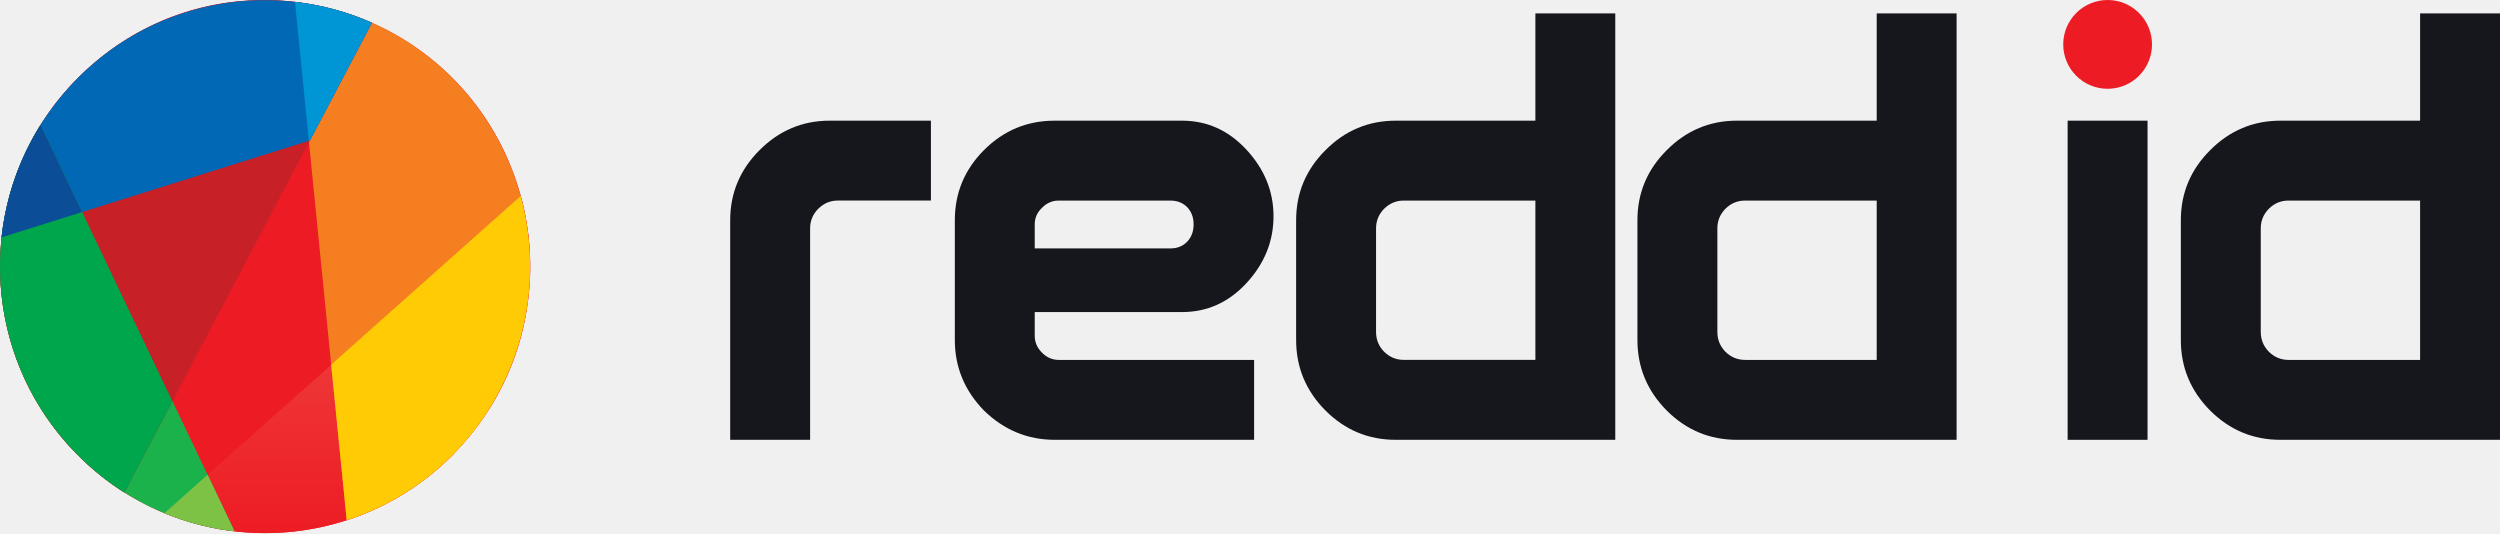
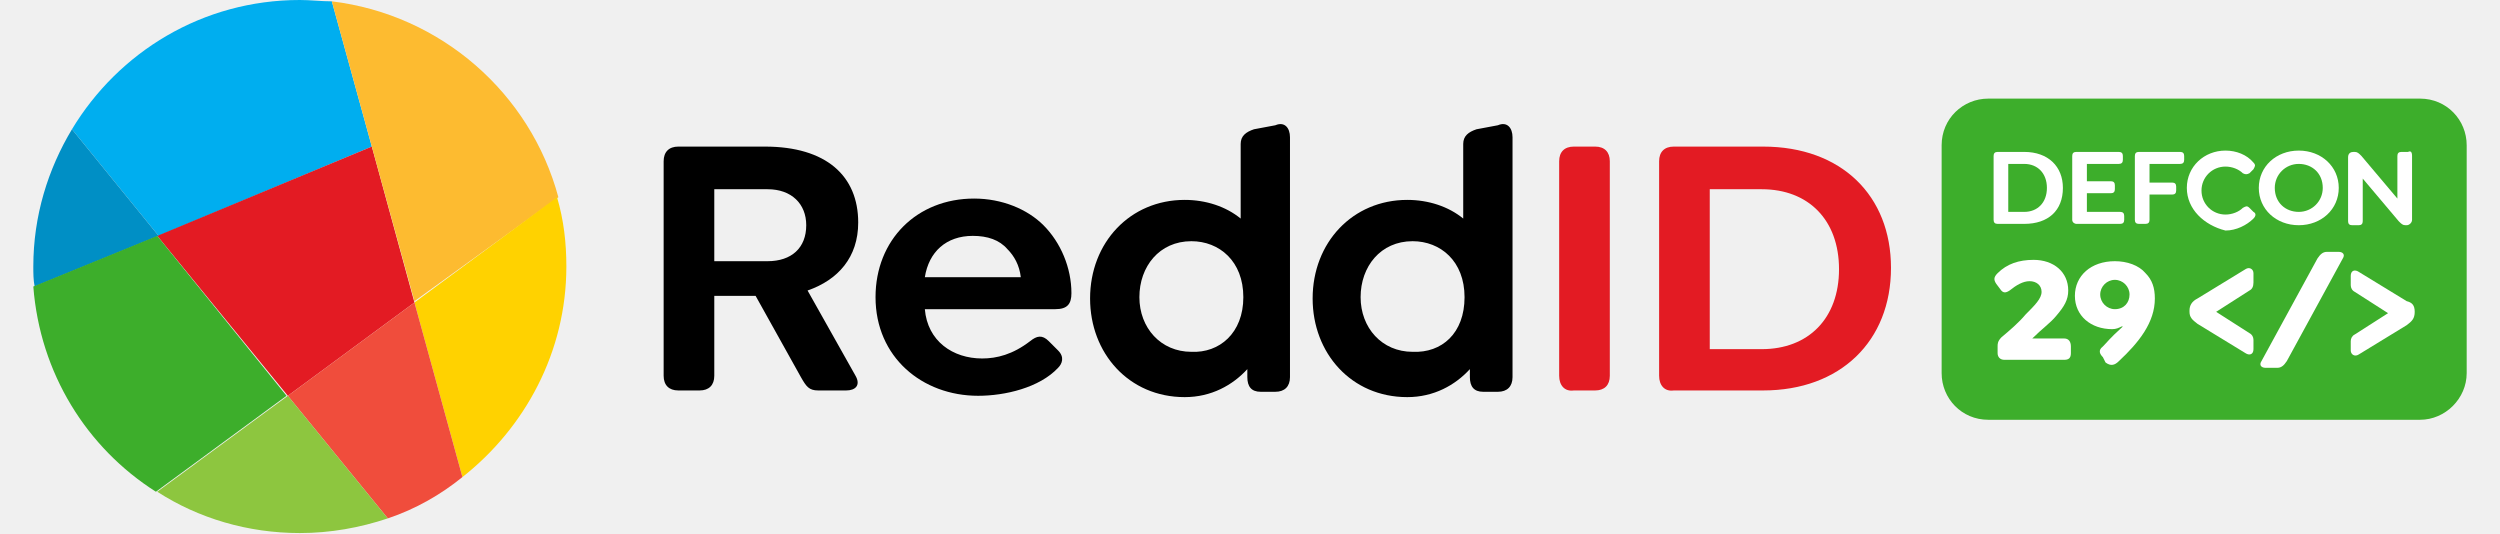
- <svg xmlns="http://www.w3.org/2000/svg" version="1.1" id="Layer_1" x="0px" y="0px" width="187.578px" height="40px" viewBox="0 0 187.578 40" enable-background="new 0 0 187.578 40" xml:space="preserve">
-   <g id="Text_1_">
-     <path fill="#15171D" d="M54.788,33h5.996V17.139c0-0.575,0.203-1.065,0.61-1.474c0.413-0.413,0.903-0.617,1.472-0.617h6.982V9.053   h-7.586c-2.047,0-3.798,0.739-5.267,2.207c-1.468,1.468-2.208,3.219-2.208,5.267V33L54.788,33z" />
+ <svg xmlns="http://www.w3.org/2000/svg" version="1.1" id="Layer_1" x="0px" y="0px" viewBox="0 0 187.6 40" style="enable-background:new 0 0 187.6 40;" xml:space="preserve">
+   <style type="text/css">
+ 	.st0{fill:#E31B23;}
+ 	.st1{fill:#00AEEF;}
+ 	.st2{fill:#008FC5;}
+ 	.st3{fill:#FDBB30;}
+ 	.st4{fill:#FFD200;}
+ 	.st5{fill:#F04D3C;}
+ 	.st6{fill:#3DAE2B;}
+ 	.st7{fill:#8DC63F;}
+ 	.st8{fill:#FFFFFF;}
+ </style>
+   <g>
    <g>
-       <path fill="#15171D" d="M181.583,1.007v8.047h-10.478c-2.047,0-3.801,0.736-5.267,2.207c-1.473,1.467-2.207,3.219-2.207,5.267    v8.982c0,2.057,0.736,3.822,2.207,5.301c1.468,1.459,3.22,2.189,5.267,2.189h16.472v-8.047V9.054V1.007H181.583z M181.583,24.953    v2.051h-9.873c-0.567,0-1.06-0.203-1.471-0.609c-0.406-0.412-0.611-0.91-0.611-1.492v-7.771c0-0.567,0.203-1.06,0.611-1.473    c0.411-0.406,0.899-0.61,1.471-0.61h9.873V24.953z" />
-       <polygon fill="#15171D" points="161.132,33 155.137,33 155.137,9.054 161.132,9.054   " />
-       <circle fill="#ED1C24" cx="158.137" cy="3.331" r="3.331" />
+       <g>
+         <path d="M64.2,28.2c0.4,0.7,0,1.1-0.7,1.1h-2.1c-0.7,0-0.9-0.3-1.3-1l-3.4-6.1h-3.1v6c0,0.7-0.4,1.1-1.1,1.1h-1.6     c-0.7,0-1.1-0.4-1.1-1.1V12.1c0-0.7,0.4-1.1,1.1-1.1h6.5c4.6,0,7,2.2,7,5.7c0,2.6-1.5,4.3-3.8,5.1L64.2,28.2z M53.6,19.6h4     c1.8,0,2.9-1,2.9-2.7c0-1.6-1.1-2.7-2.9-2.7h-4V19.6z" />
+         <path d="M73.7,26.9c1.1,0,2.3-0.3,3.6-1.3c0.5-0.4,0.9-0.5,1.4,0l0.7,0.7c0.5,0.5,0.3,1,0,1.3c-1.4,1.5-4,2.1-6,2.1     c-4.2,0-7.7-2.9-7.7-7.4c0-4.3,3.1-7.4,7.4-7.4c2.1,0,4,0.8,5.2,2c1.3,1.3,2.1,3.2,2.1,5.1c0,0.8-0.3,1.2-1.2,1.2h-9.8     C69.6,25.6,71.5,26.9,73.7,26.9z M69.4,20.8h7.2c-0.1-0.9-0.5-1.6-1-2.1c-0.6-0.7-1.5-1-2.6-1C71,17.7,69.7,18.9,69.4,20.8z" />
+         <path d="M96.8,10.3v18c0,0.7-0.4,1.1-1.1,1.1h-1.1c-0.7,0-1-0.4-1-1.1v-0.6c-1.1,1.2-2.7,2.1-4.7,2.1c-4.2,0-7.1-3.3-7.1-7.4     c0-4.2,3-7.4,7.1-7.4c1.6,0,3.1,0.5,4.2,1.4v-5.6c0-0.6,0.4-0.9,1-1.1l1.6-0.3C96.4,9.1,96.8,9.6,96.8,10.3z M93.3,22.3     c0-2.7-1.8-4.2-3.9-4.2c-2.4,0-3.9,1.9-3.9,4.2c0,2.3,1.6,4.1,3.9,4.1C91.5,26.5,93.3,25,93.3,22.3z" />
+         <path d="M113.5,10.3v18c0,0.7-0.4,1.1-1.1,1.1h-1.1c-0.7,0-1-0.4-1-1.1v-0.6c-1.1,1.2-2.7,2.1-4.7,2.1c-4.2,0-7.1-3.3-7.1-7.4     c0-4.2,3-7.4,7.1-7.4c1.6,0,3.1,0.5,4.2,1.4v-5.6c0-0.6,0.4-0.9,1-1.1l1.6-0.3C113.1,9.1,113.5,9.6,113.5,10.3z M109.9,22.3     c0-2.7-1.8-4.2-3.9-4.2c-2.4,0-3.9,1.9-3.9,4.2c0,2.3,1.6,4.1,3.9,4.1C108.2,26.5,109.9,25,109.9,22.3z" />
+         <path class="st0" d="M117,28.2V12.1c0-0.7,0.4-1.1,1.1-1.1h1.6c0.7,0,1.1,0.4,1.1,1.1v16.1c0,0.7-0.4,1.1-1.1,1.1h-1.6     C117.4,29.4,117,28.9,117,28.2z" />
+         <path class="st0" d="M124.5,28.2V12.1c0-0.7,0.4-1.1,1.1-1.1h6.7c5.9,0,9.6,3.7,9.6,9.1c0,5.5-3.8,9.2-9.6,9.2h-6.7     C124.9,29.4,124.5,28.9,124.5,28.2z M132.2,26.2c3.5,0,5.8-2.3,5.8-6c0-3.7-2.3-6-5.8-6h-3.9v12H132.2z" />
+       </g>
+       <g>
+         <path class="st1" d="M24.9,0.1C24.1,0.1,23.3,0,22.5,0C15.2,0,8.9,3.9,5.4,9.7l6.5,8L27.9,11L24.9,0.1z" />
+         <polygon class="st0" points="27.9,11 11.8,17.7 21.6,29.7 31.1,22.7    " />
+         <path class="st2" d="M5.4,9.7c-1.8,3-2.9,6.5-2.9,10.3c0,0.5,0,1,0.1,1.5l9.3-3.8L5.4,9.7z" />
+         <path class="st3" d="M41.9,14.8C39.8,7,33.1,1.1,24.9,0.1l6.2,22.5L41.9,14.8z" />
+         <path class="st4" d="M31.1,22.7l3.6,13.1c4.7-3.7,7.8-9.4,7.8-15.8c0-1.8-0.2-3.5-0.7-5.2L31.1,22.7z" />
+         <path class="st5" d="M21.6,29.7l7.5,9.2c2.1-0.7,4-1.8,5.6-3.1l-3.6-13.1L21.6,29.7z" />
+         <path class="st6" d="M11.8,17.7l-9.3,3.8c0.5,6.5,4,12.1,9.2,15.4l9.8-7.2L11.8,17.7z" />
+         <path class="st7" d="M11.8,36.9c3.1,2,6.8,3.1,10.7,3.1c2.3,0,4.5-0.4,6.6-1.1l-7.5-9.2L11.8,36.9z" />
+       </g>
    </g>
-     <path fill="#15171D" d="M140.811,1.006v8.047h-10.479c-2.047,0-3.8,0.736-5.267,2.207c-1.473,1.467-2.207,3.219-2.207,5.267v8.981   c0,2.059,0.736,3.822,2.207,5.303c1.468,1.459,3.22,2.189,5.267,2.189h16.474v-8.047V9.054V1.006H140.811z M140.811,24.953v2.051   h-9.873c-0.57,0-1.062-0.203-1.474-0.609c-0.405-0.412-0.608-0.91-0.608-1.492v-7.771c0-0.567,0.203-1.06,0.608-1.473   c0.412-0.406,0.901-0.61,1.474-0.61h9.873V24.953z" />
-     <path fill="#15171D" d="M78.182,26.459c-0.365-0.359-0.545-0.783-0.545-1.262v-1.783h11.057c1.88,0,3.49-0.723,4.83-2.172   c1.352-1.465,2.029-3.135,2.029-5.021c0-1.867-0.68-3.53-2.035-4.995c-1.342-1.448-2.949-2.172-4.836-2.172H79.12   c-2.053,0-3.816,0.736-5.29,2.207c-1.46,1.467-2.188,3.22-2.188,5.265v8.981c0,2.035,0.729,3.802,2.195,5.304   C75.339,32.27,77.11,33,79.145,33h14.953v-5.996H79.444C78.964,27.004,78.54,26.826,78.182,26.459z M77.637,16.832   c0-0.479,0.178-0.89,0.545-1.238c0.356-0.365,0.775-0.545,1.256-0.545h8.371c0.521,0,0.944,0.167,1.27,0.497   c0.316,0.335,0.479,0.766,0.479,1.287c0,0.526-0.162,0.962-0.479,1.298c-0.324,0.34-0.748,0.508-1.27,0.508H77.637V16.832z" />
-     <path fill="#15171D" d="M115.202,1.006v8.047l-10.477,0.001c-2.047,0-3.799,0.736-5.266,2.207c-1.473,1.467-2.209,3.22-2.209,5.265   v8.981c0,2.06,0.736,3.822,2.209,5.304c1.466,1.459,3.219,2.189,5.266,2.189h16.471v-8.047V9.054V1.006H115.202z M115.202,24.953   v2.049h-9.873c-0.568,0-1.061-0.203-1.473-0.609c-0.406-0.41-0.609-0.908-0.609-1.49v-7.771c0-0.567,0.202-1.06,0.609-1.473   c0.414-0.406,0.904-0.61,1.473-0.61h9.873V24.953z" />
-   </g>
-   <g>
-     <path fill="#ED1C24" d="M33.871,34.227c-7.813,7.762-20.405,7.691-28.126-0.174c-7.722-7.854-7.641-20.511,0.173-28.272   c9.499-9.443,24.826-6.798,31.175,4.165c1.95,3.375,2.873,7.239,2.666,11.136c-0.081,1.439-0.312,2.878-0.692,4.27   c-0.428,1.566-1.051,3.074-1.848,4.49C36.308,31.453,35.176,32.916,33.871,34.227z" />
-     <path fill="#ED1C24" d="M33.871,34.227L33.871,34.227c-5.851,5.812-14.38,7.228-21.536,4.281l26.742-23.783   c0.012,0.058,0.035,0.116,0.047,0.174c0.046,0.151,0.08,0.314,0.114,0.464c0.035,0.15,0.07,0.313,0.104,0.476   c0.035,0.163,0.069,0.313,0.093,0.476c0.034,0.163,0.058,0.313,0.081,0.476c0.022,0.162,0.046,0.313,0.069,0.476   c0.022,0.162,0.046,0.313,0.058,0.476c0.023,0.163,0.034,0.313,0.046,0.475c0.012,0.163,0.022,0.313,0.034,0.476   c0.013,0.162,0.023,0.324,0.023,0.476c0.012,0.163,0.012,0.325,0.012,0.477c0,0.162,0,0.324,0,0.475c0,0.162,0,0.326-0.012,0.476   c0,0.163-0.011,0.325-0.023,0.477c-0.012,0.162-0.022,0.324-0.034,0.475l0,0c-0.012,0.163-0.022,0.313-0.046,0.477   c-0.012,0.162-0.035,0.313-0.058,0.476l0,0c-0.023,0.162-0.047,0.313-0.069,0.476l0,0c-0.023,0.162-0.047,0.313-0.081,0.476   c-0.023,0.162-0.058,0.313-0.093,0.475c-0.034,0.164-0.069,0.314-0.104,0.477c-0.034,0.151-0.068,0.313-0.114,0.464   c-0.035,0.151-0.081,0.313-0.128,0.464c-0.046,0.151-0.092,0.314-0.138,0.465l0,0c-0.046,0.15-0.092,0.313-0.15,0.464l0,0   c-0.046,0.15-0.104,0.302-0.161,0.464c-0.058,0.151-0.116,0.302-0.173,0.453l0,0c-0.059,0.15-0.116,0.301-0.186,0.451l0,0   c-0.058,0.151-0.127,0.303-0.185,0.454c-0.069,0.149-0.138,0.301-0.196,0.439C37.739,28.67,37.67,28.81,37.6,28.96   c-0.068,0.15-0.148,0.29-0.218,0.44c-0.082,0.139-0.15,0.29-0.231,0.43c-0.08,0.139-0.162,0.29-0.242,0.43l0,0   c-0.081,0.139-0.174,0.278-0.254,0.417c-0.093,0.14-0.175,0.278-0.266,0.418l0,0c-0.093,0.139-0.185,0.278-0.277,0.406l0,0   c-0.092,0.139-0.196,0.266-0.289,0.406l0,0c-0.104,0.139-0.196,0.267-0.3,0.394l0,0c-0.104,0.128-0.208,0.267-0.312,0.395   c-0.104,0.128-0.22,0.255-0.323,0.384l0,0c-0.115,0.127-0.22,0.254-0.335,0.382l0,0c-0.115,0.128-0.23,0.256-0.346,0.371l0,0   C34.114,33.982,33.988,34.1,33.871,34.227z" />
-     <path fill="#F57E20" d="M33.871,34.227c-2.285,2.274-4.985,3.875-7.858,4.804L22.134,0.142   c10.619,1.207,18.167,10.511,17.613,20.94c-0.08,1.439-0.312,2.878-0.693,4.27c-0.426,1.566-1.05,3.074-1.847,4.49   C36.308,31.453,35.176,32.916,33.871,34.227z" />
-     <linearGradient id="SVGID_1_" gradientUnits="userSpaceOnUse" x1="172.059" y1="-209.725" x2="172.059" y2="-235" gradientTransform="matrix(1 0 0 -1 -146 -195)">
-       <stop offset="0" style="stop-color:#F05149" />
-       <stop offset="1" style="stop-color:#F05149;stop-opacity:0" />
-     </linearGradient>
-     <path fill="url(#SVGID_1_)" d="M33.871,34.227c-5.851,5.812-14.38,7.228-21.536,4.281l26.742-23.783   c0.646,2.378,0.854,4.873,0.601,7.332c-0.161,1.602-0.52,3.18-1.05,4.688C37.612,29.563,35.995,32.104,33.871,34.227z" />
-     <path fill="#FFCB05" d="M33.871,34.227c-2.285,2.274-4.985,3.875-7.858,4.804l-1.166-11.671l14.22-12.657   c0.646,2.378,0.854,4.872,0.601,7.332c-0.277,2.738-1.12,5.395-2.471,7.796C36.308,31.453,35.176,32.916,33.871,34.227z" />
-     <path fill="#1BB24B" d="M17.598,39.864c-4.339-0.498-8.541-2.435-11.853-5.812C-0.88,27.324-1.769,17.045,3.044,9.366   L17.598,39.864z" />
-     <path fill="#7DC245" d="M17.598,39.864c-1.8-0.208-3.565-0.661-5.263-1.356l3.243-2.89L17.598,39.864z" />
-     <path fill="#C72026" d="M9.334,36.953c-1.281-0.8-2.481-1.774-3.589-2.9c-7.722-7.854-7.641-20.511,0.173-28.272   c5.967-5.94,14.739-7.286,21.987-4.072L9.334,36.953z" />
-     <path fill="#0068B4" d="M0.112,17.812c0.484-4.397,2.412-8.667,5.794-12.031c5.979-5.94,14.751-7.286,21.999-4.072l-4.651,8.829   L0.112,17.812z" />
-     <path fill="#0095D4" d="M22.134,0.142c1.975,0.221,3.925,0.743,5.771,1.566l-4.721,8.968L22.134,0.142z" />
-     <path fill="#00A64C" d="M9.334,36.953c-1.281-0.8-2.481-1.774-3.589-2.9C-0.88,27.324-1.769,17.045,3.044,9.366l9.892,20.743   L9.334,36.953z" />
-     <path fill="#0C4D97" d="M0.112,17.812c0.323-2.959,1.293-5.848,2.932-8.446l3.116,6.543L0.112,17.812z" />
+     <path class="st6" d="M181.6,31.5h-32.4c-2,0-3.5-1.6-3.5-3.5V10.9c0-2,1.6-3.5,3.5-3.5h32.4c2,0,3.5,1.6,3.5,3.5V28   C185.1,29.9,183.5,31.5,181.6,31.5z" />
+     <g>
+       <g>
+         <path class="st8" d="M149.6,16.5v-4.8c0-0.2,0.1-0.3,0.3-0.3h2c1.8,0,2.9,1.1,2.9,2.7c0,1.7-1.1,2.7-2.9,2.7h-2     C149.7,16.8,149.6,16.7,149.6,16.5z M151.9,15.9c1,0,1.7-0.7,1.7-1.8c0-1.1-0.7-1.8-1.7-1.8h-1.2v3.6H151.9z" />
+         <path class="st8" d="M155.5,16.5v-4.8c0-0.2,0.1-0.3,0.3-0.3h3.2c0.2,0,0.3,0.1,0.3,0.3v0.3c0,0.2-0.1,0.3-0.3,0.3h-2.4v1.3h1.8     c0.2,0,0.3,0.1,0.3,0.3v0.3c0,0.2-0.1,0.3-0.3,0.3h-1.8v1.4h2.5c0.2,0,0.3,0.1,0.3,0.3v0.3c0,0.2-0.1,0.3-0.3,0.3h-3.3     C155.7,16.8,155.5,16.7,155.5,16.5z" />
+         <path class="st8" d="M160.2,16.5v-4.8c0-0.2,0.1-0.3,0.3-0.3h3.1c0.2,0,0.3,0.1,0.3,0.3v0.3c0,0.2-0.1,0.3-0.3,0.3h-2.3v1.4h1.7     c0.2,0,0.3,0.1,0.3,0.3v0.3c0,0.2-0.1,0.3-0.3,0.3h-1.7v1.9c0,0.2-0.1,0.3-0.3,0.3h-0.5C160.3,16.8,160.2,16.7,160.2,16.5z" />
+         <path class="st8" d="M164.1,14.1c0-1.6,1.3-2.8,2.9-2.8c0.8,0,1.6,0.3,2.1,0.9c0.2,0.2,0.1,0.3,0,0.5l-0.3,0.3     c-0.2,0.1-0.3,0.1-0.5,0c-0.3-0.3-0.8-0.5-1.3-0.5c-1,0-1.8,0.8-1.8,1.8s0.8,1.8,1.8,1.8c0.5,0,1-0.2,1.3-0.5     c0.2-0.1,0.3-0.2,0.5,0l0.3,0.3c0.2,0.1,0.2,0.3,0,0.5c-0.5,0.5-1.3,0.9-2.1,0.9C165.4,16.9,164.1,15.7,164.1,14.1z" />
+         <path class="st8" d="M169.5,14.1c0-1.6,1.3-2.8,3-2.8c1.7,0,3,1.2,3,2.8c0,1.6-1.3,2.8-3,2.8C170.8,16.9,169.5,15.7,169.5,14.1z      M174.3,14.1c0-1.1-0.8-1.8-1.8-1.8s-1.8,0.8-1.8,1.8c0,1.1,0.8,1.8,1.8,1.8S174.3,15.1,174.3,14.1z" />
+         <path class="st8" d="M181,11.7v4.8c0,0.2-0.2,0.4-0.4,0.4h-0.1c-0.2,0-0.3-0.1-0.5-0.3l-2.7-3.2v3.2c0,0.2-0.1,0.3-0.3,0.3h-0.5     c-0.2,0-0.3-0.1-0.3-0.3v-4.8c0-0.3,0.2-0.4,0.4-0.4h0.1c0.2,0,0.3,0.1,0.5,0.3l2.7,3.2v-3.2c0-0.2,0.1-0.3,0.3-0.3h0.5     C180.9,11.3,181,11.4,181,11.7z" />
+       </g>
+       <g>
+         <path class="st8" d="M155.4,26v0.5c0,0.4-0.2,0.5-0.5,0.5h-4.5c-0.3,0-0.5-0.2-0.5-0.5V26c0-0.2,0-0.4,0.3-0.7     c0.6-0.5,1.3-1.1,1.8-1.7c0.7-0.7,1.2-1.2,1.2-1.7c0-0.5-0.4-0.8-0.9-0.8c-0.5,0-1,0.3-1.5,0.7c-0.3,0.2-0.5,0.2-0.7-0.1     l-0.3-0.4c-0.2-0.3-0.2-0.5,0.1-0.8c0.7-0.7,1.6-1,2.7-1c1.5,0,2.6,0.9,2.6,2.3c0,0.7-0.3,1.2-0.9,1.9c-0.4,0.5-1.1,1-1.8,1.7     h2.4C155.2,25.4,155.4,25.6,155.4,26z" />
+         <path class="st8" d="M157.8,26.8c-0.2-0.2-0.4-0.5,0-0.8c0.4-0.4,0.4-0.5,1.5-1.5l-0.1,0c-0.2,0.1-0.4,0.2-0.7,0.2     c-1.6,0-2.8-1-2.8-2.5c0-1.5,1.2-2.6,3-2.6c0.9,0,1.8,0.3,2.3,0.9c0.5,0.5,0.7,1.1,0.7,1.9c0,1.8-1.2,3.3-2.7,4.7     c-0.3,0.3-0.6,0.4-1,0.1L157.8,26.8z M159.8,22.1c0-0.6-0.5-1.1-1.1-1.1c-0.6,0-1.1,0.5-1.1,1.1c0,0.6,0.5,1.1,1.1,1.1     C159.4,23.2,159.8,22.7,159.8,22.1z" />
+         <path class="st8" d="M168.8,21.8l-2.5,1.6l2.5,1.6c0.2,0.1,0.3,0.3,0.3,0.5v0.7c0,0.4-0.3,0.5-0.6,0.3l-3.6-2.2     c-0.4-0.3-0.6-0.5-0.6-0.9v-0.1c0-0.4,0.2-0.7,0.6-0.9l3.6-2.2c0.3-0.2,0.6,0,0.6,0.3v0.7C169.1,21.5,169,21.7,168.8,21.8z" />
+         <path class="st8" d="M169.7,27.1l4.2-7.7c0.2-0.3,0.4-0.5,0.7-0.5h0.9c0.3,0,0.5,0.2,0.3,0.5l-4.2,7.7c-0.2,0.3-0.4,0.5-0.7,0.5     H170C169.7,27.6,169.5,27.4,169.7,27.1z" />
+         <path class="st8" d="M181.2,23.4L181.2,23.4c0,0.5-0.2,0.7-0.6,1l-3.6,2.2c-0.3,0.2-0.6,0-0.6-0.3v-0.7c0-0.2,0.1-0.4,0.3-0.5     l2.5-1.6l-2.5-1.6c-0.2-0.1-0.3-0.3-0.3-0.5v-0.7c0-0.4,0.3-0.5,0.6-0.3l3.6,2.2C181,22.7,181.2,22.9,181.2,23.4z" />
+       </g>
+     </g>
  </g>
</svg>
